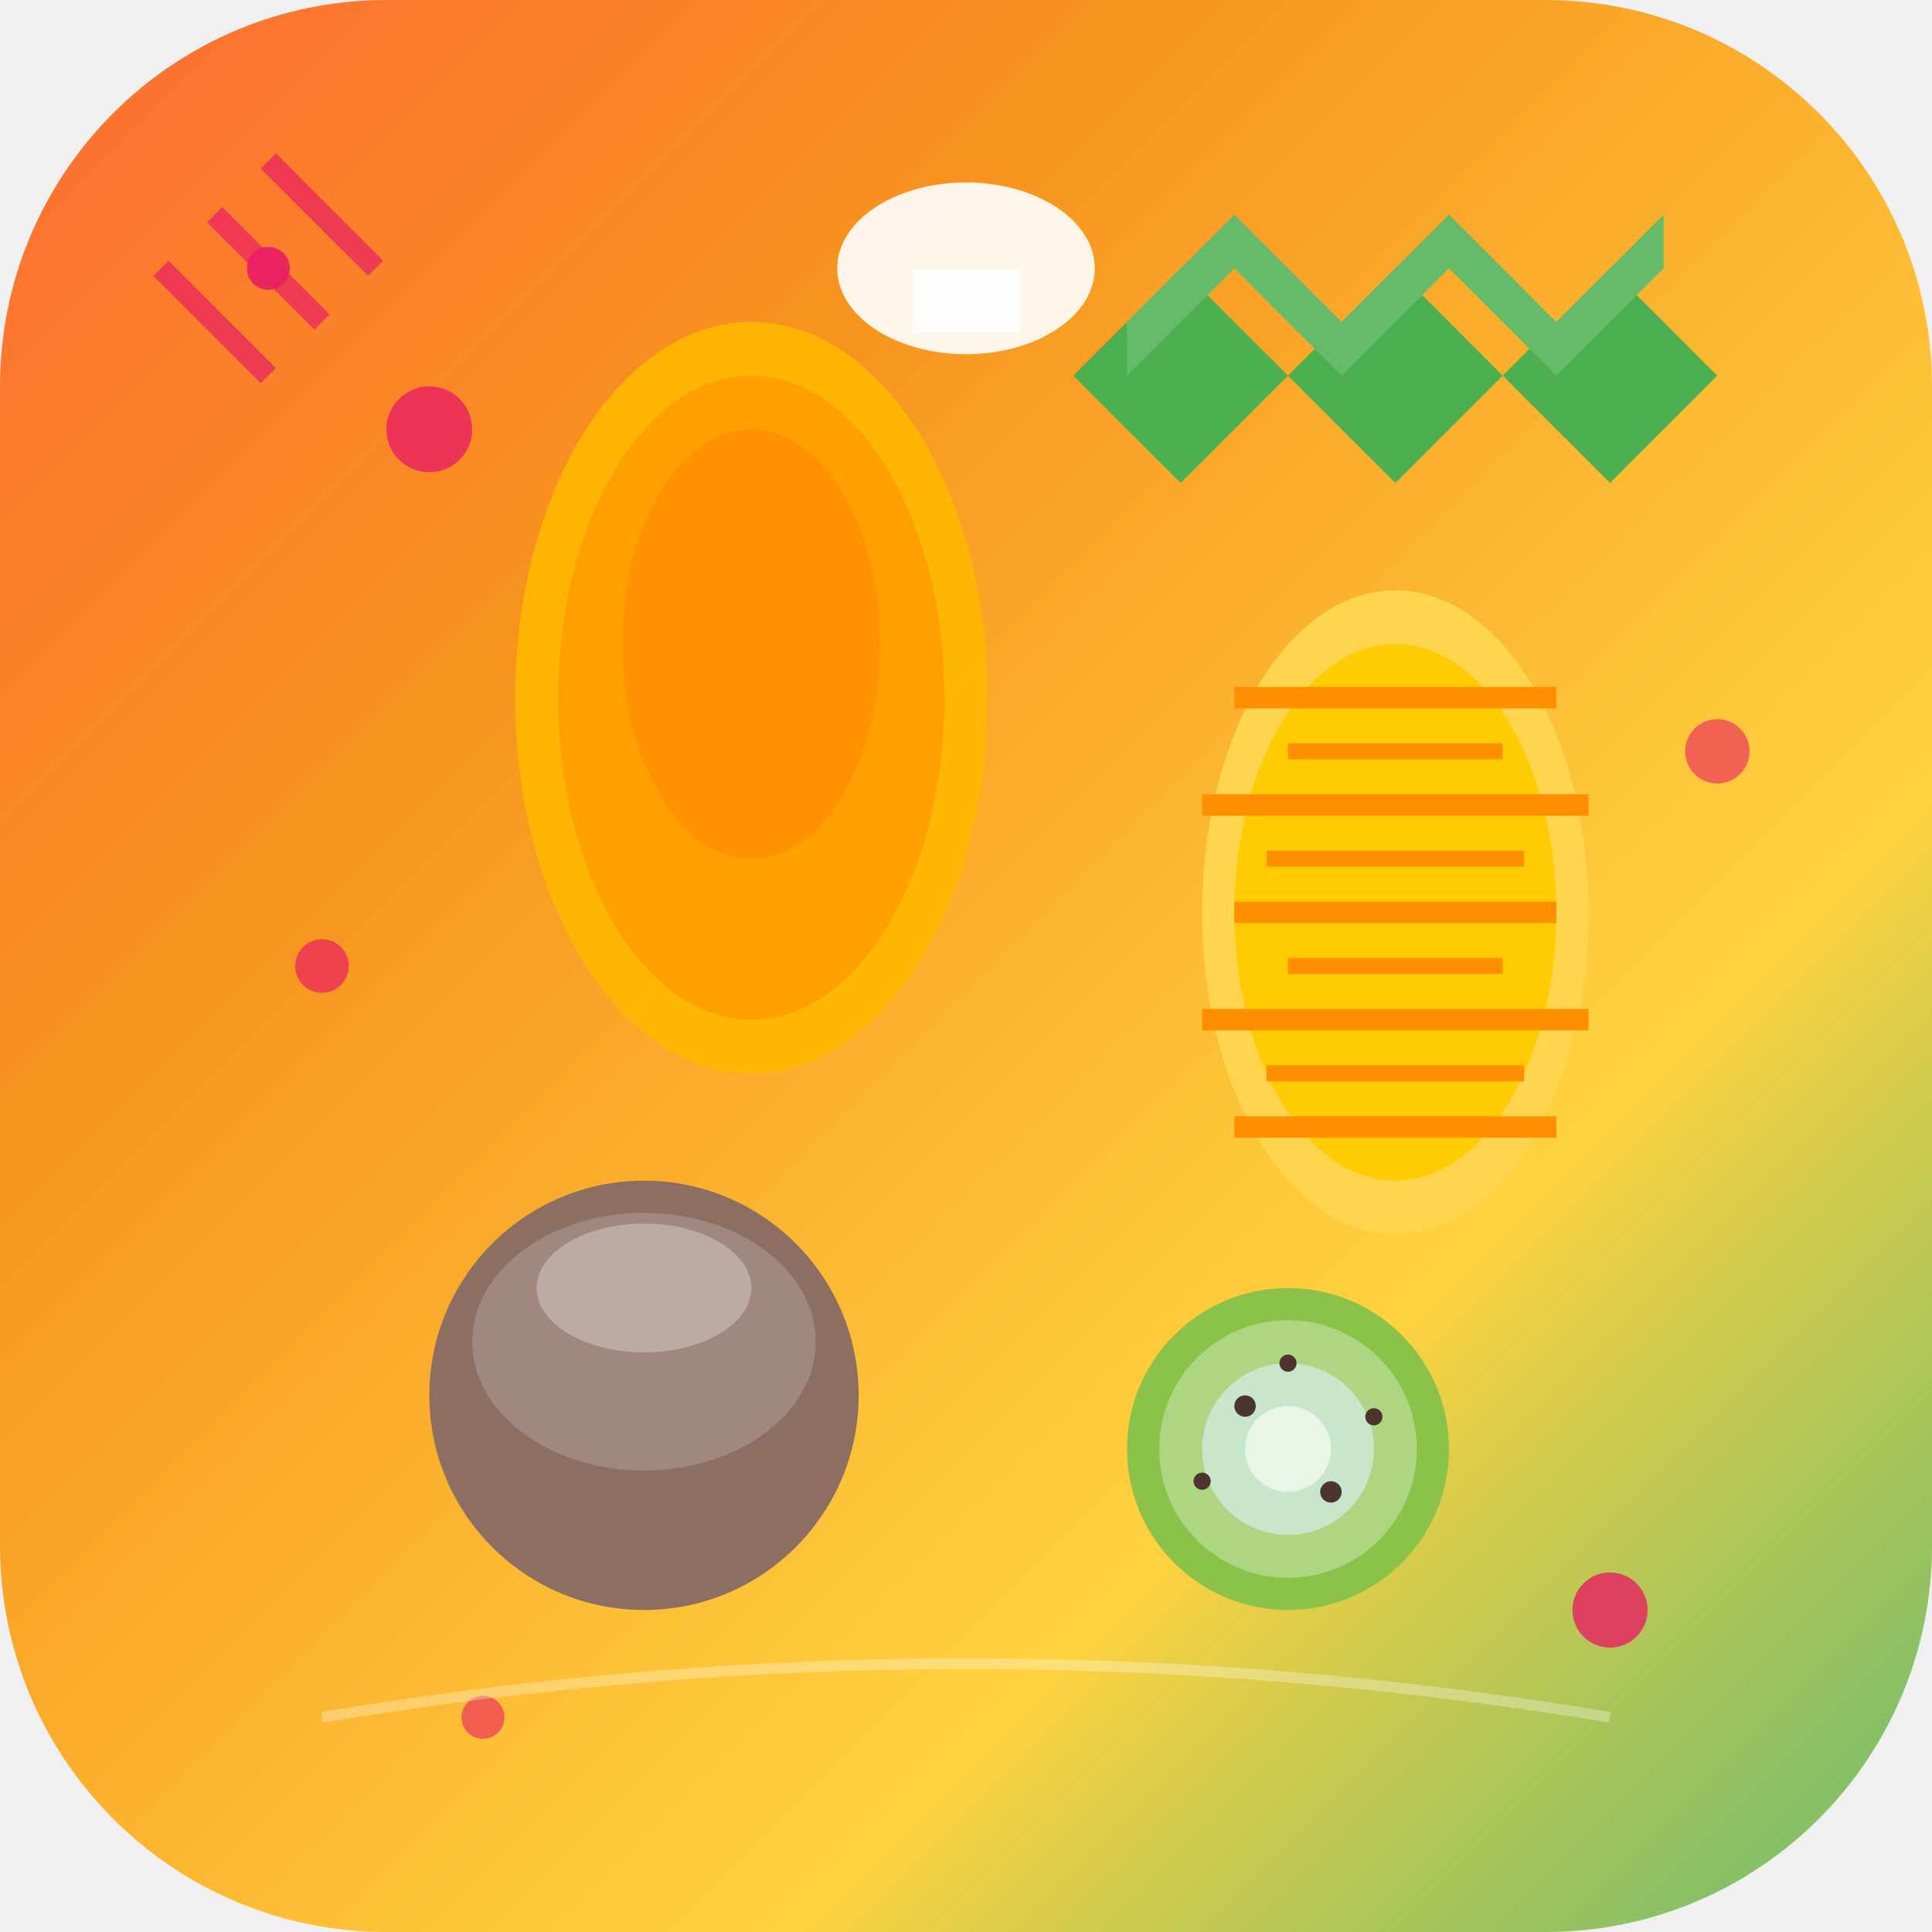
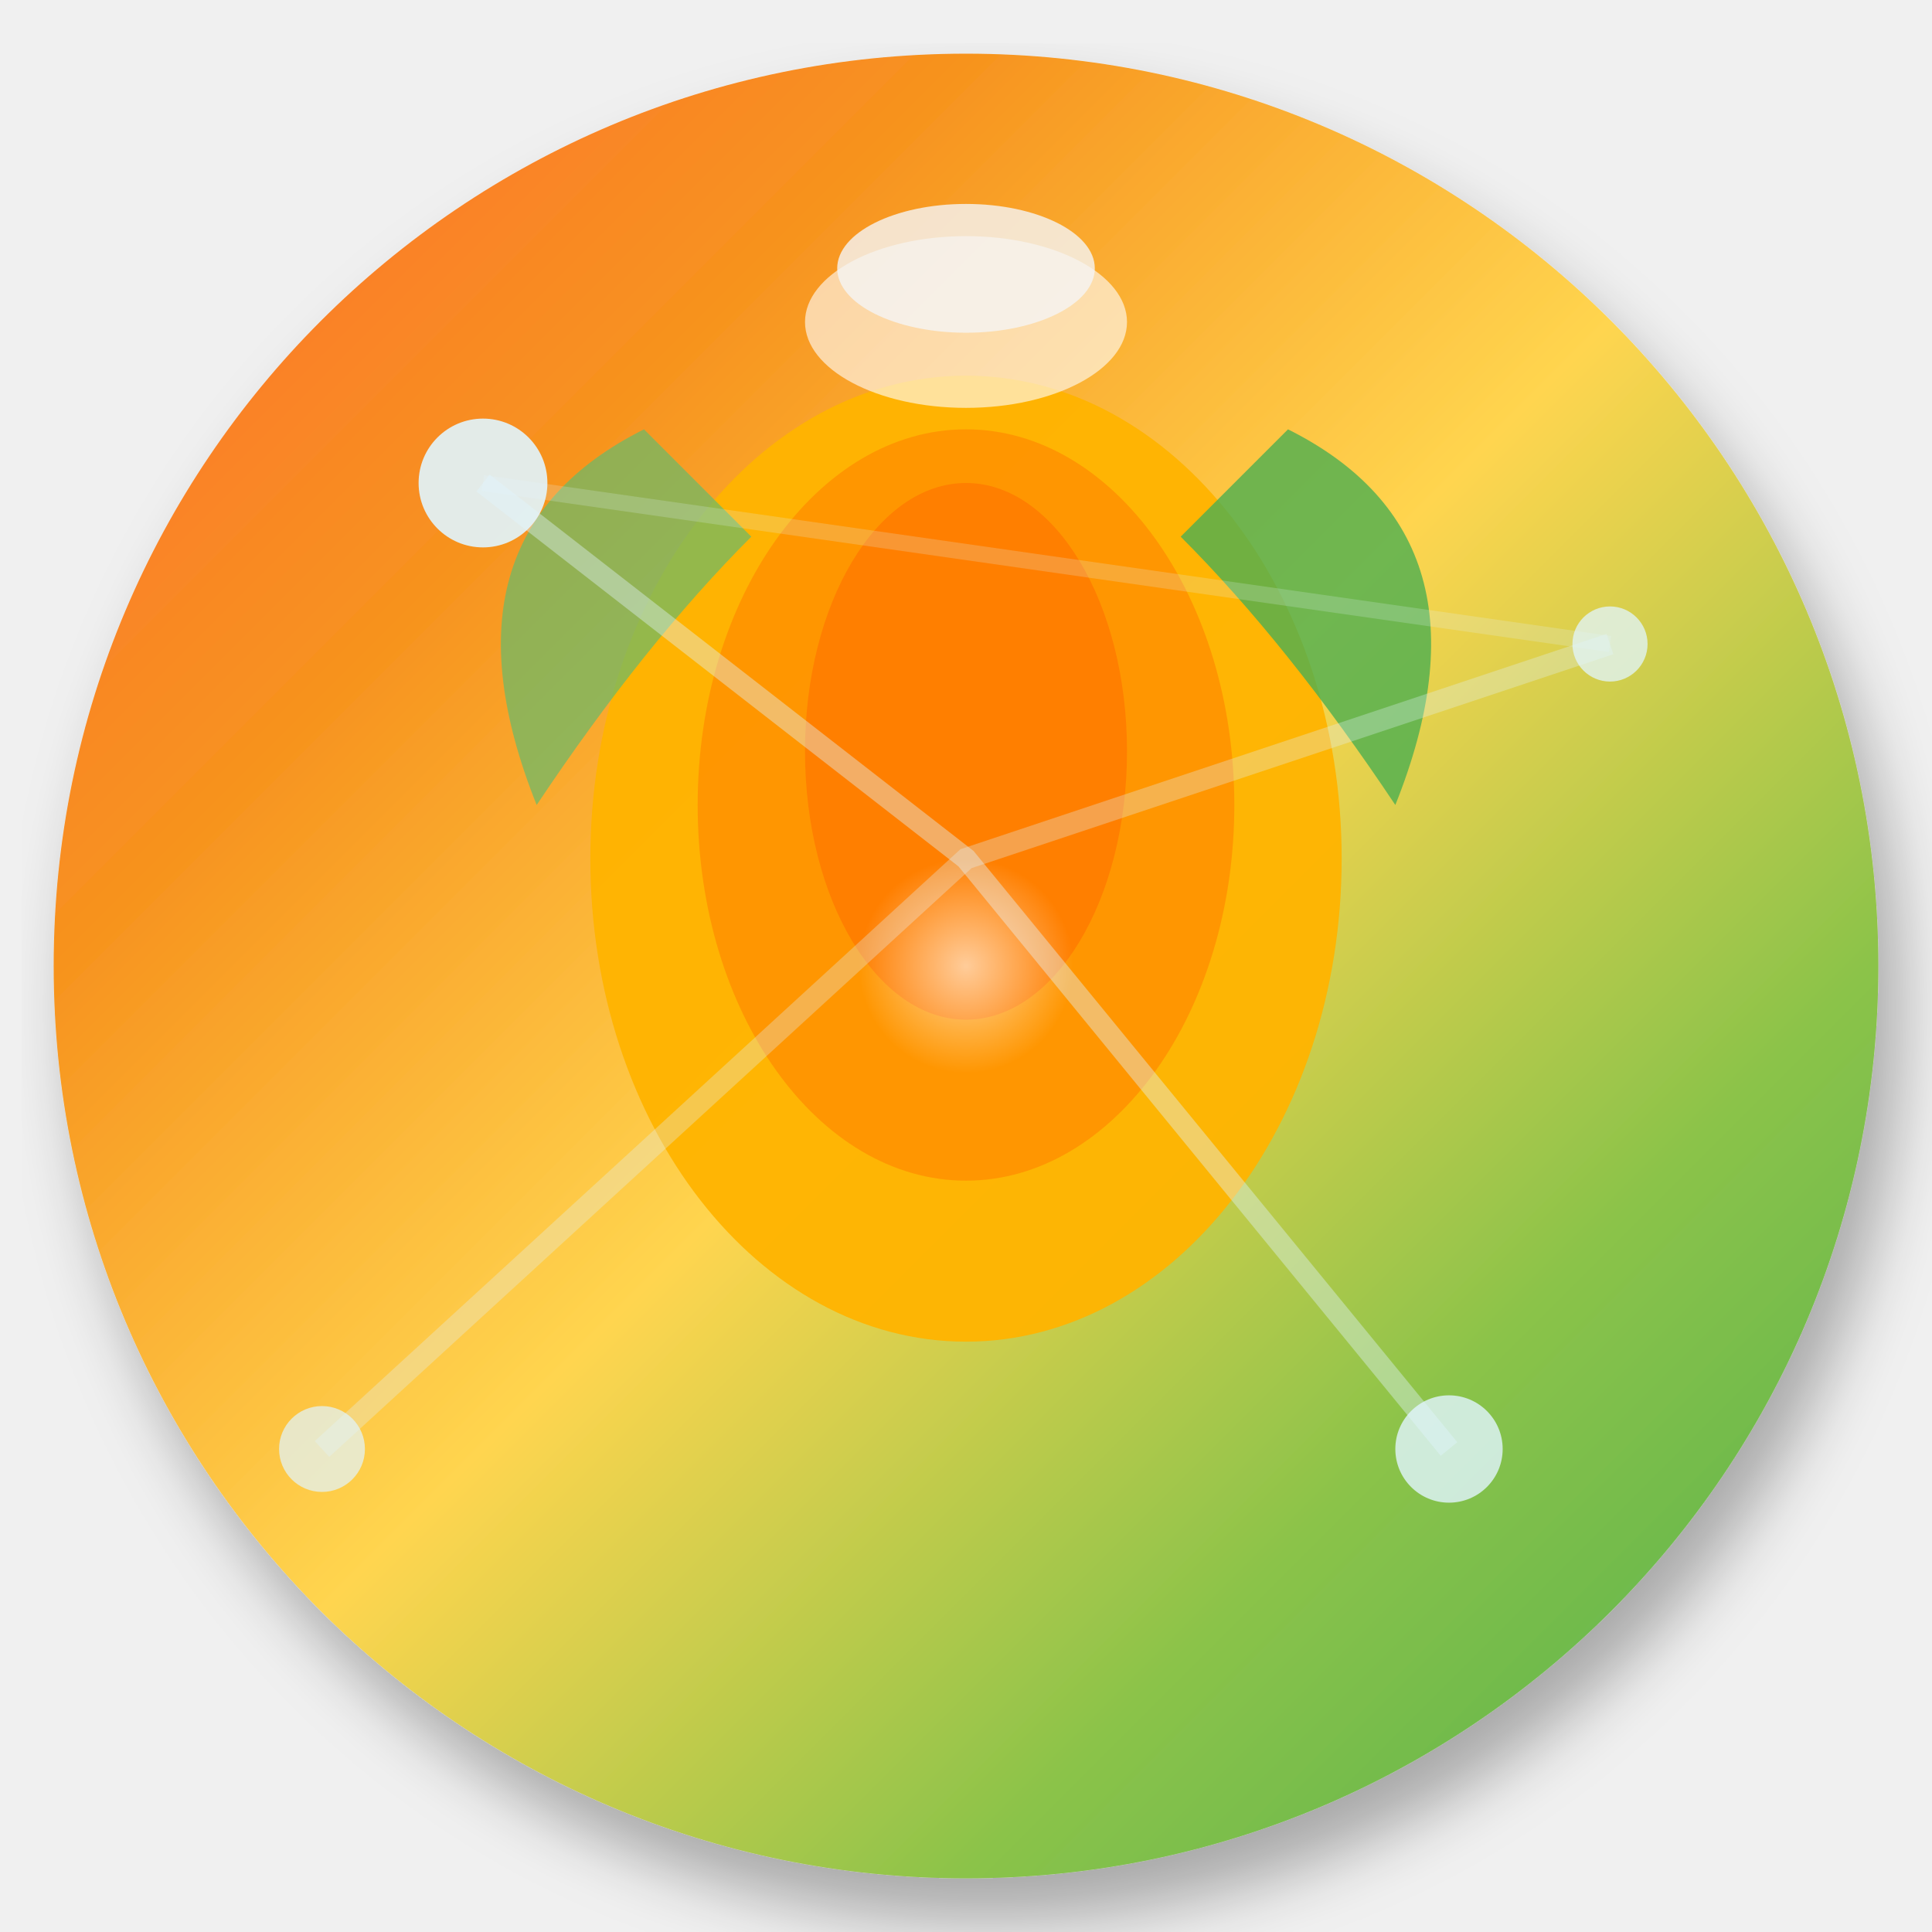
<svg xmlns="http://www.w3.org/2000/svg" width="180" height="180" viewBox="0 0 180 180" fill="none">
-   <rect width="180" height="180" rx="36" fill="url(#tropicalGradient)" />
-   <ellipse cx="70" cy="65" rx="22" ry="35" fill="#FFB800" opacity="0.9" />
-   <ellipse cx="70" cy="65" rx="18" ry="30" fill="#FFA000" />
-   <ellipse cx="70" cy="60" rx="12" ry="20" fill="#FF8F00" opacity="0.8" />
-   <path d="M100 35 L110 25 L120 35 L130 25 L140 35 L150 25 L160 35 L150 45 L140 35 L130 45 L120 35 L110 45 L100 35" fill="#4CAF50" />
-   <path d="M105 30 L115 20 L125 30 L135 20 L145 30 L155 20 L155 25 L145 35 L135 25 L125 35 L115 25 L105 35" fill="#66BB6A" />
-   <ellipse cx="130" cy="85" rx="18" ry="30" fill="#FFD54F" />
-   <ellipse cx="130" cy="85" rx="15" ry="25" fill="#FFCC02" />
-   <path d="M115 65 L145 65 M112 75 L148 75 M115 85 L145 85 M112 95 L148 95 M115 105 L145 105" stroke="#FF8F00" stroke-width="2" />
-   <path d="M120 70 L140 70 M118 80 L142 80 M120 90 L140 90 M118 100 L142 100" stroke="#FF8F00" stroke-width="1.5" />
-   <circle cx="60" cy="130" r="20" fill="#8D6E63" />
-   <ellipse cx="60" cy="125" rx="16" ry="12" fill="#A1887F" />
-   <ellipse cx="60" cy="120" rx="10" ry="6" fill="#BCAAA4" />
-   <circle cx="120" cy="135" r="15" fill="#8BC34A" />
-   <circle cx="120" cy="135" r="12" fill="#AED581" />
-   <circle cx="120" cy="135" r="8" fill="#C8E6C9" />
-   <circle cx="120" cy="135" r="4" fill="#E8F5E8" />
-   <circle cx="116" cy="131" r="1" fill="#4E342E" />
-   <circle cx="124" cy="139" r="1" fill="#4E342E" />
-   <circle cx="120" cy="127" r="0.8" fill="#4E342E" />
-   <circle cx="112" cy="138" r="0.8" fill="#4E342E" />
-   <circle cx="128" cy="132" r="0.8" fill="#4E342E" />
-   <ellipse cx="90" cy="25" rx="12" ry="8" fill="#FFFFFF" opacity="0.9" />
-   <rect x="85" y="25" width="10" height="6" fill="#FFFFFF" opacity="0.8" />
-   <circle cx="40" cy="40" r="4" fill="#E91E63" opacity="0.8" />
-   <circle cx="160" cy="70" r="3" fill="#E91E63" opacity="0.6" />
-   <circle cx="30" cy="90" r="2.5" fill="#E91E63" opacity="0.7" />
-   <circle cx="150" cy="150" r="3.5" fill="#E91E63" opacity="0.8" />
-   <circle cx="45" cy="160" r="2" fill="#E91E63" opacity="0.6" />
-   <path d="M20 20 L30 30 M25 15 L35 25 M15 25 L25 35" stroke="#E91E63" stroke-width="2" opacity="0.7" />
-   <circle cx="25" cy="25" r="2" fill="#E91E63" opacity="0.9" />
-   <path d="M30 160 Q90 150 150 160" stroke="#FFFFFF" stroke-width="1" opacity="0.3" fill="none" />
  <defs>
-     <linearGradient id="tropicalGradient" x1="0%" y1="0%" x2="100%" y2="100%">
+     <linearGradient id="tropicalGradientApple" x1="0%" y1="0%" x2="100%" y2="100%">
      <stop offset="0%" style="stop-color:#FF6B35;stop-opacity:1" />
-       <stop offset="30%" style="stop-color:#F7931E;stop-opacity:1" />
-       <stop offset="70%" style="stop-color:#FFD23F;stop-opacity:1" />
-       <stop offset="100%" style="stop-color:#4CAF50;stop-opacity:0.8" />
+       <stop offset="25%" style="stop-color:#F7931E;stop-opacity:1" />
+       <stop offset="50%" style="stop-color:#FFD54F;stop-opacity:1" />
+       <stop offset="75%" style="stop-color:#8BC34A;stop-opacity:1" />
+       <stop offset="100%" style="stop-color:#4CAF50;stop-opacity:1" />
    </linearGradient>
+     <radialGradient id="aiGlowApple" cx="50%" cy="50%" r="25%">
+       <stop offset="0%" style="stop-color:#FFFFFF;stop-opacity:0.6" />
+       <stop offset="100%" style="stop-color:#FFFFFF;stop-opacity:0" />
+     </radialGradient>
+     <filter id="shadow" x="-50%" y="-50%" width="200%" height="200%">
+       <feDropShadow dx="2" dy="4" stdDeviation="3" flood-opacity="0.3" />
+     </filter>
  </defs>
+   <circle cx="90" cy="90" r="85" fill="url(#tropicalGradientApple)" filter="url(#shadow)" />
+   <ellipse cx="90" cy="80" rx="35" ry="45" fill="#FFB300" opacity="0.95" />
+   <ellipse cx="90" cy="75" rx="25" ry="35" fill="#FF8F00" opacity="0.8" />
+   <ellipse cx="90" cy="70" rx="15" ry="25" fill="#FF6F00" opacity="0.6" />
+   <path d="M120 40 Q140 50 130 75 Q120 60 110 50 Q115 45 120 40" fill="#4CAF50" opacity="0.8" />
+   <path d="M60 40 Q40 50 50 75 Q60 60 70 50 Q65 45 60 40" fill="#66BB6A" opacity="0.7" />
+   <circle cx="45" cy="45" r="6" fill="#E1F5FE" opacity="0.9" />
+   <circle cx="135" cy="135" r="5" fill="#E1F5FE" opacity="0.8" />
+   <circle cx="30" cy="135" r="4" fill="#E1F5FE" opacity="0.7" />
+   <circle cx="150" cy="60" r="3.5" fill="#E1F5FE" opacity="0.75" />
+   <path d="M45 45 L90 80 L135 135" stroke="#E1F5FE" stroke-width="2" opacity="0.4" />
+   <path d="M30 135 L90 80 L150 60" stroke="#E1F5FE" stroke-width="2" opacity="0.3" />
+   <path d="M45 45 L150 60" stroke="#E1F5FE" stroke-width="1.5" opacity="0.2" />
+   <circle cx="90" cy="90" r="20" fill="url(#aiGlowApple)" />
+   <ellipse cx="90" cy="30" rx="15" ry="8" fill="#FFFFFF" opacity="0.6" />
+   <ellipse cx="90" cy="25" rx="12" ry="6" fill="#F5F5F5" opacity="0.8" />
</svg>
